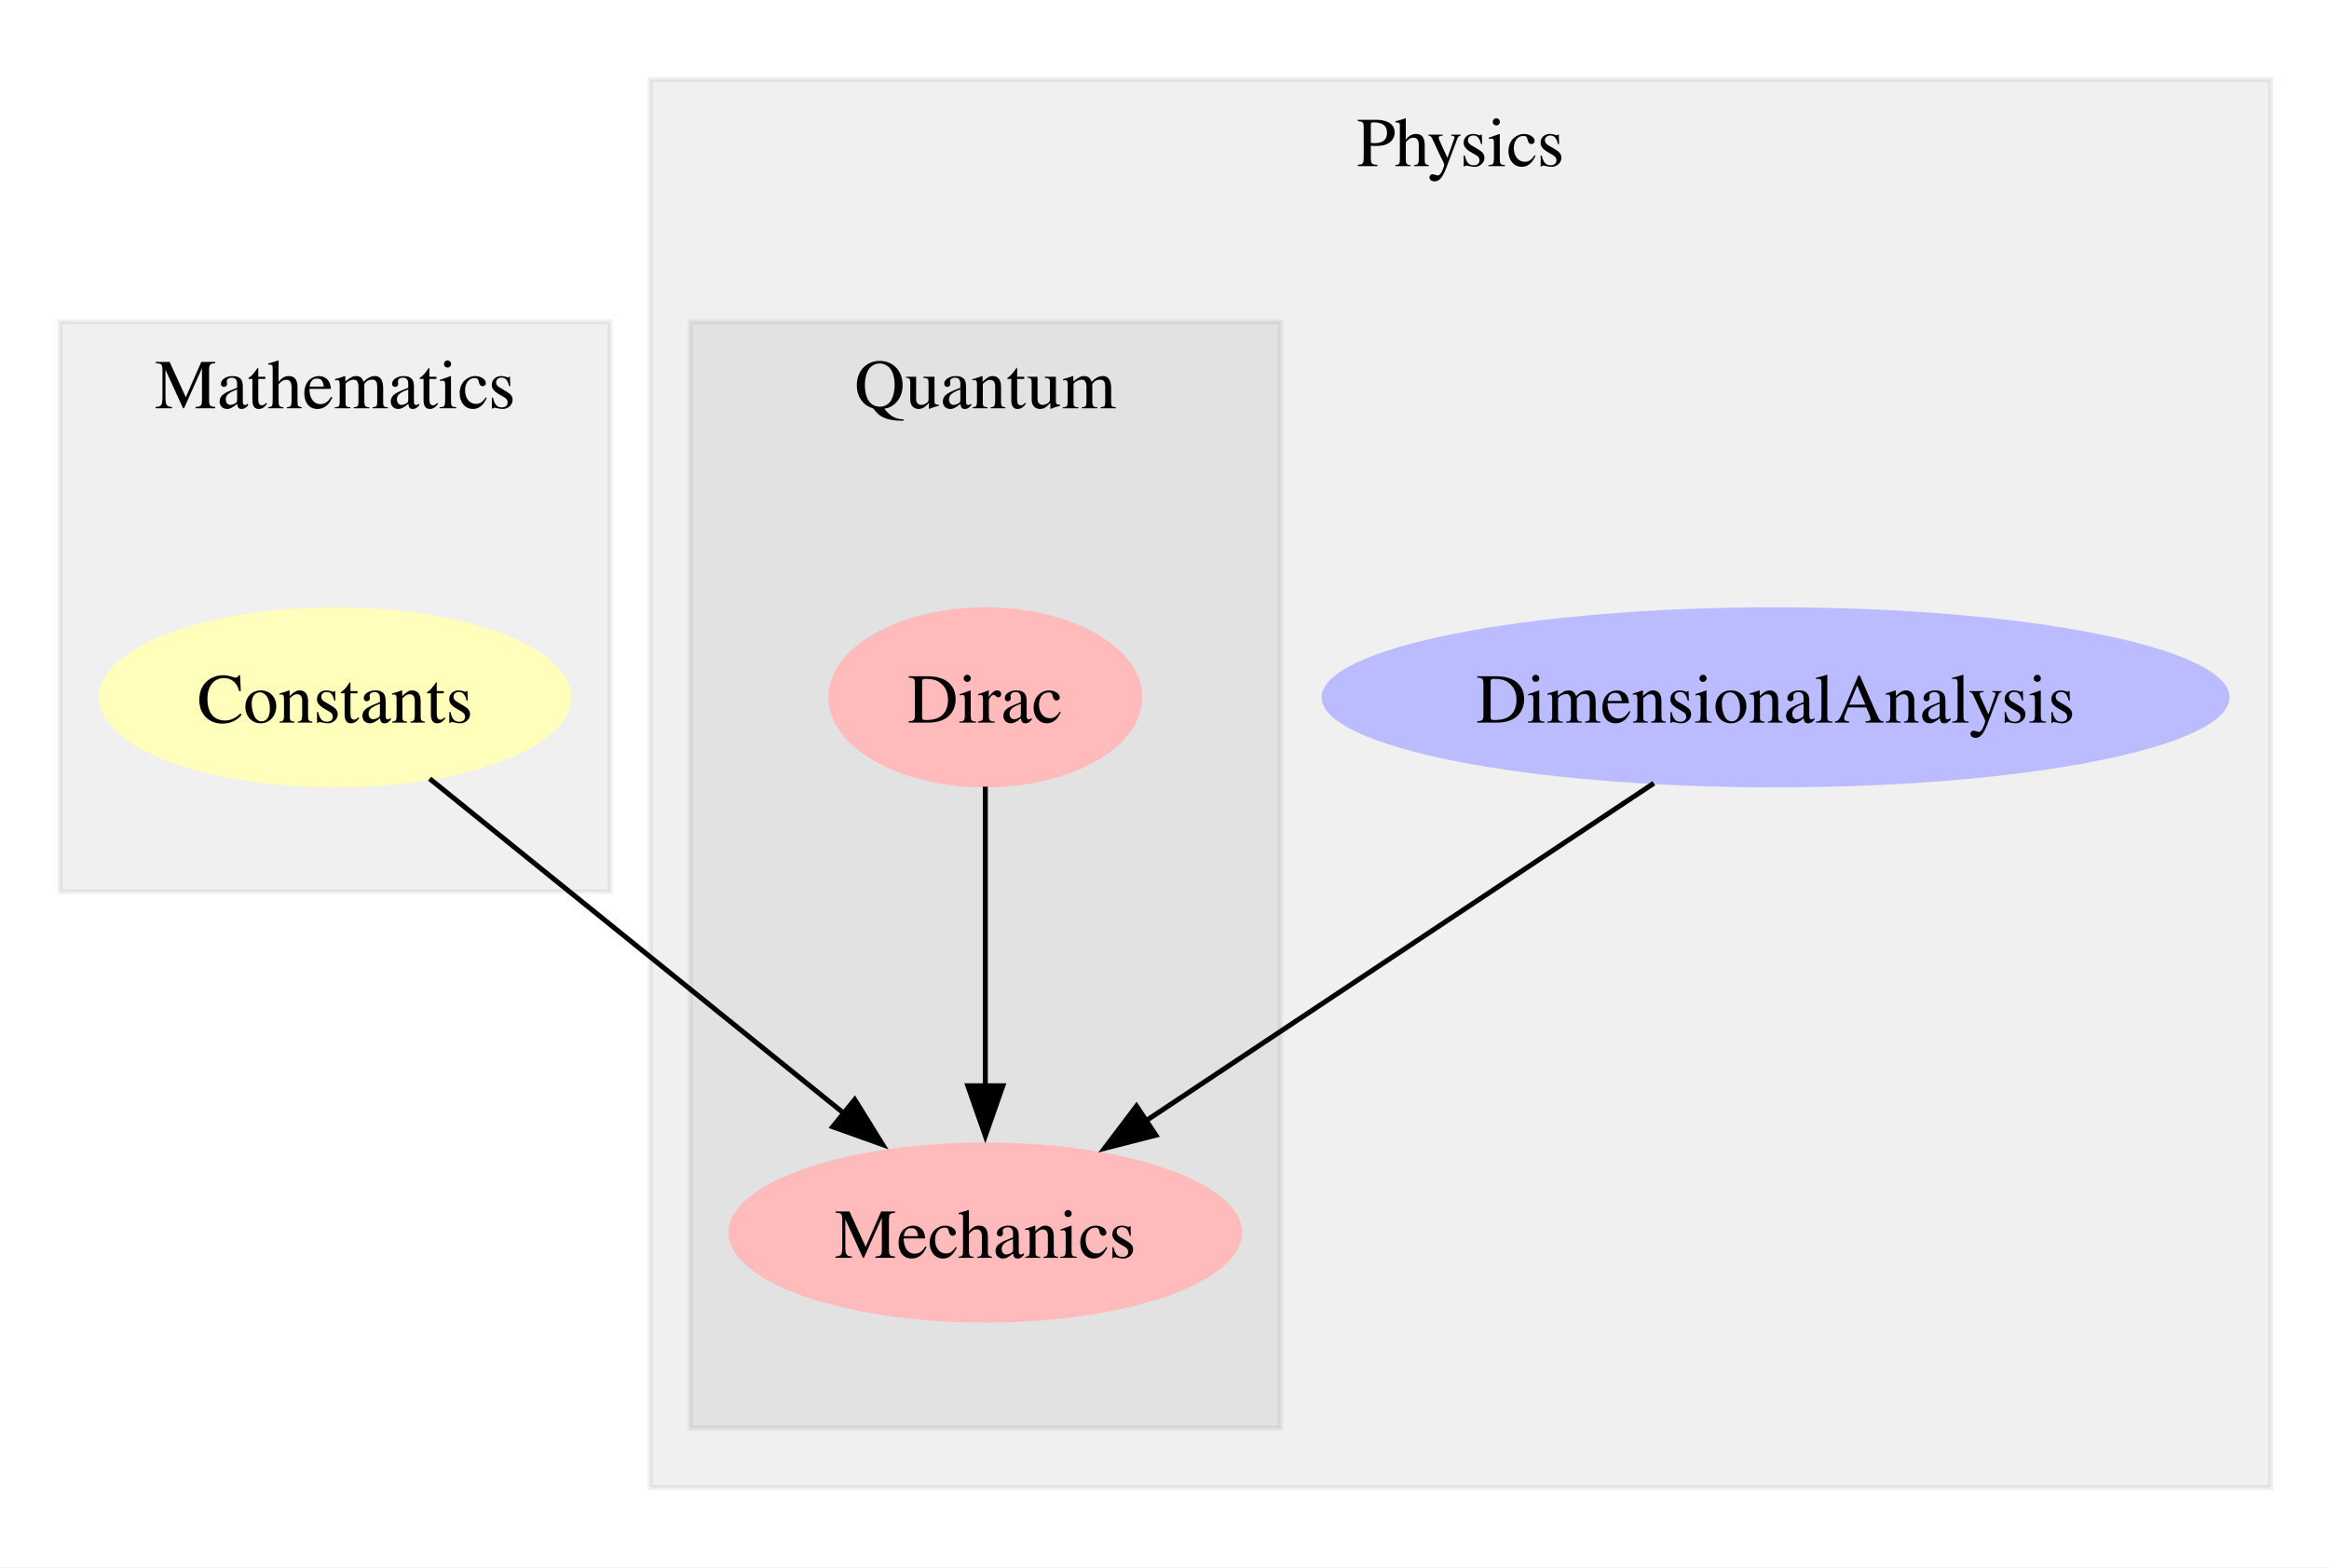
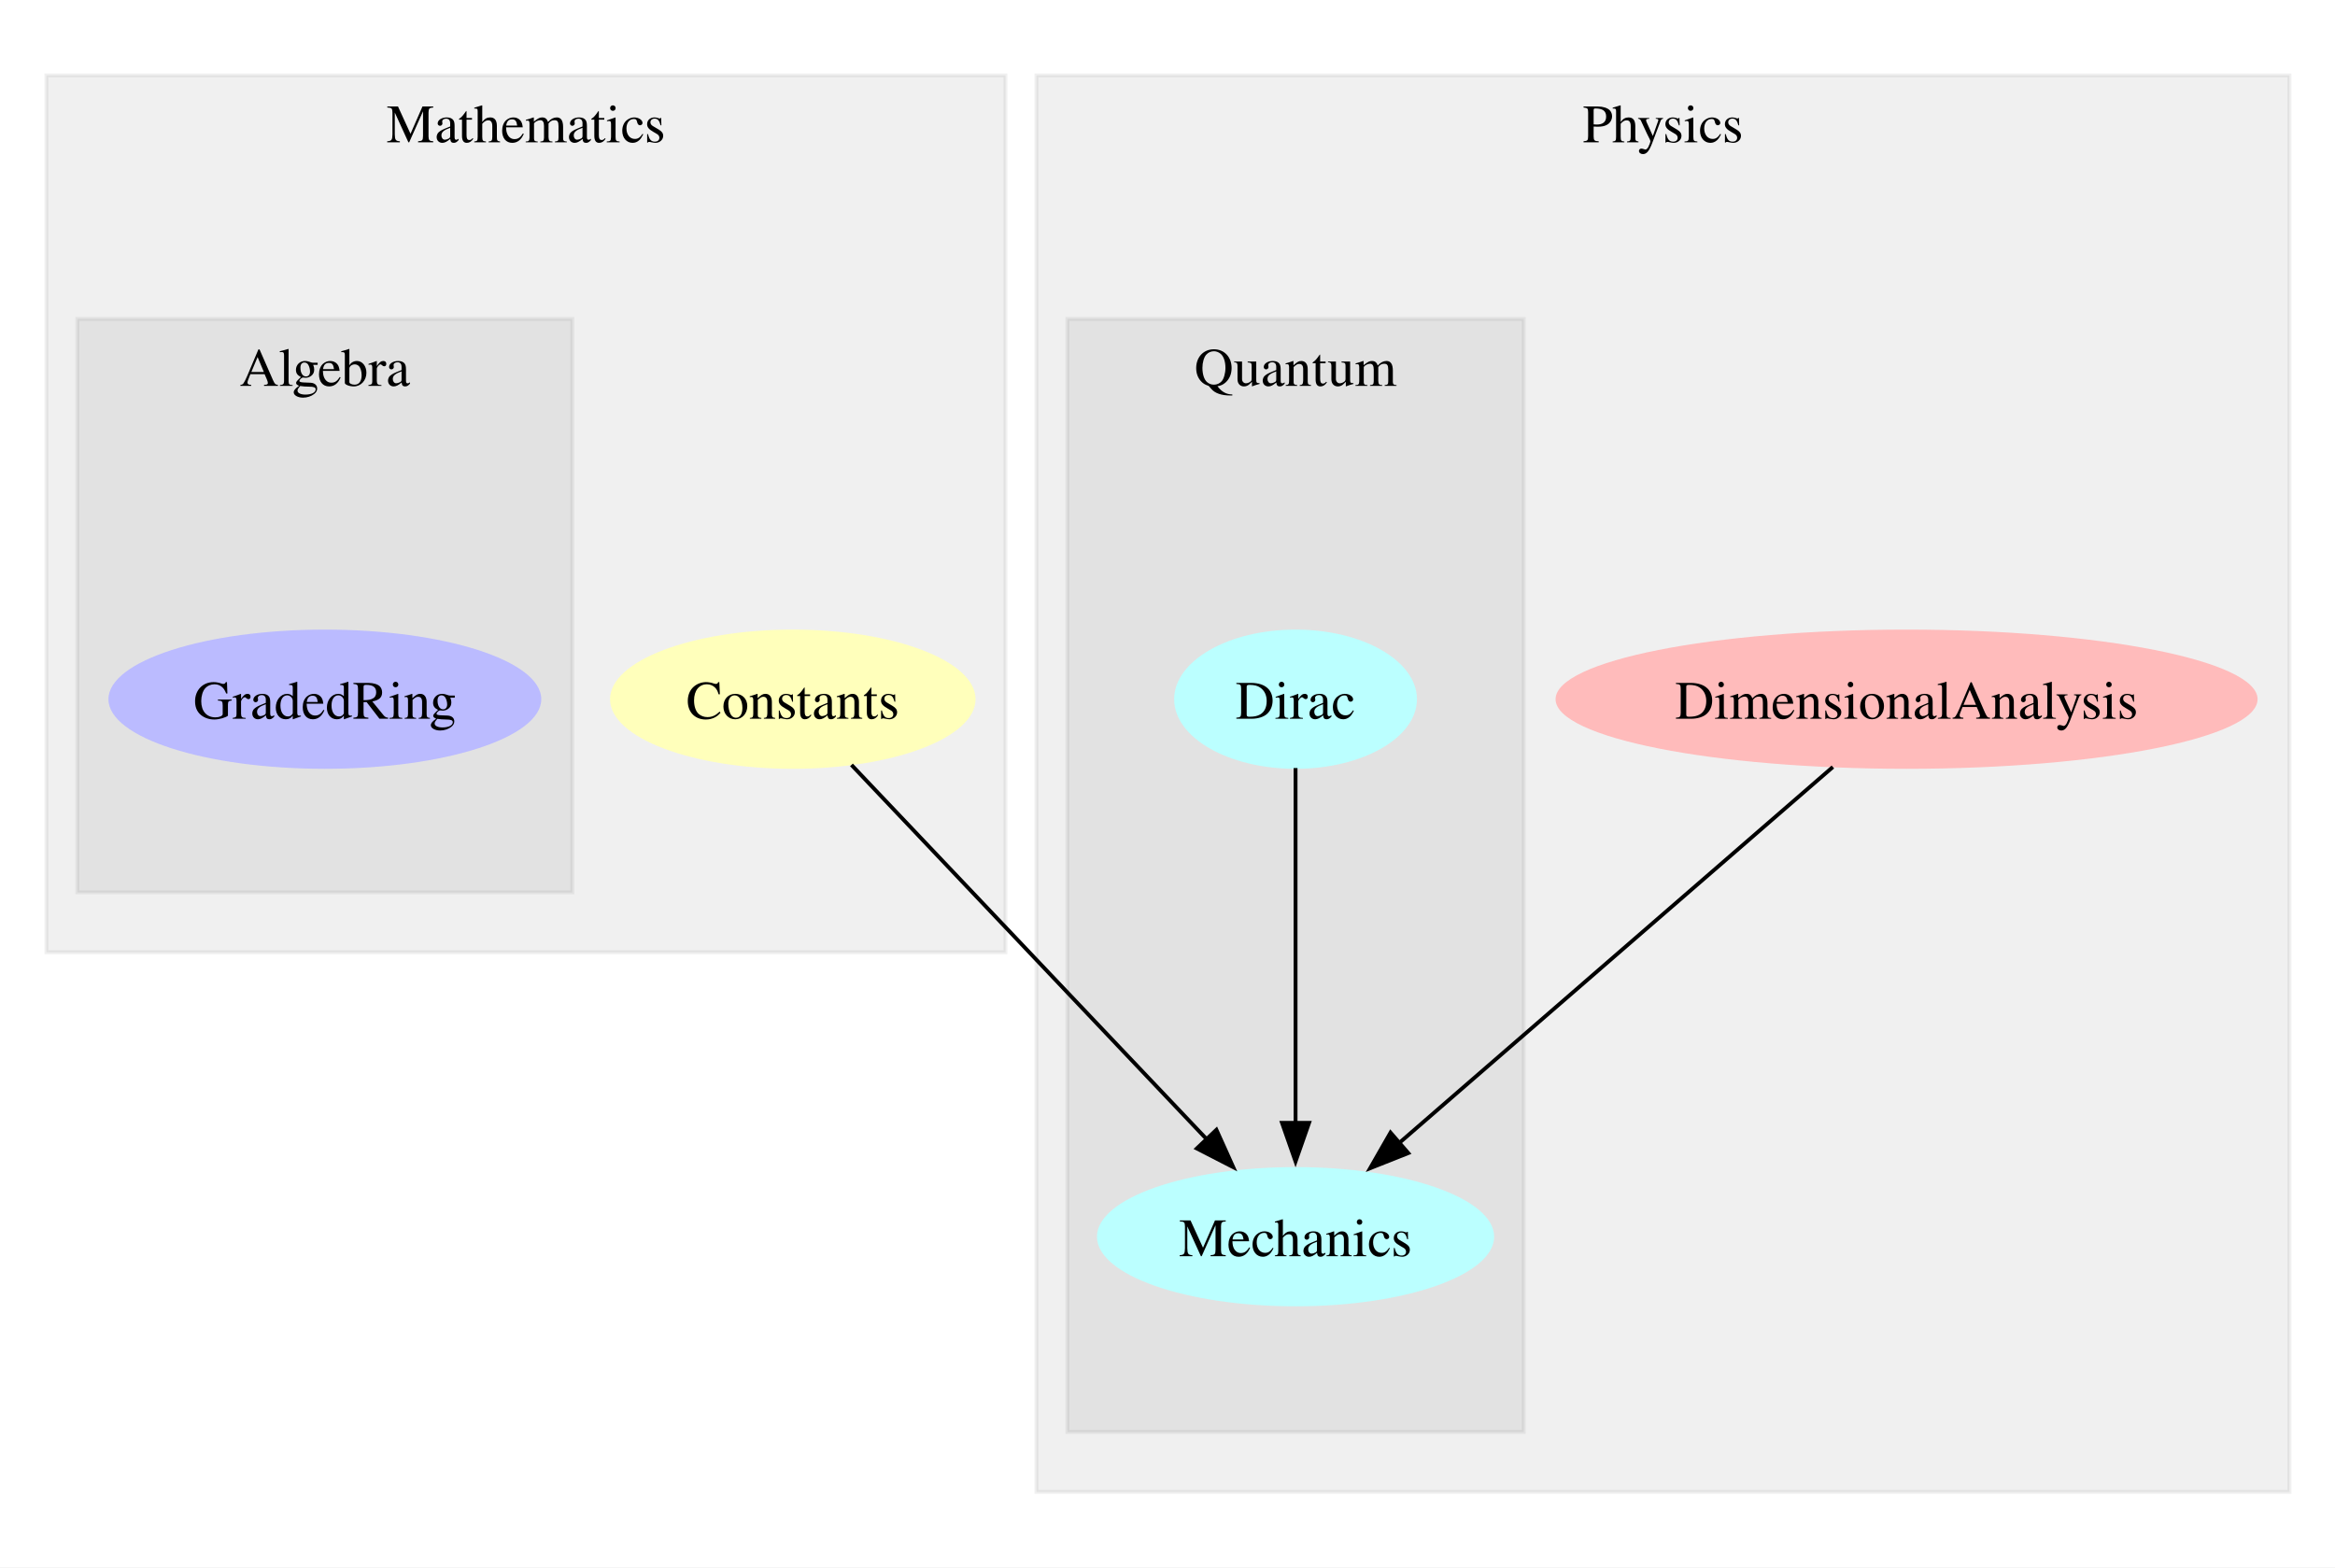
- <svg xmlns="http://www.w3.org/2000/svg" width="428pt" height="288pt" viewBox="0.00 0.00 428.00 288.00">
-   <g id="graph0" class="graph" transform="scale(0.919149 0.919149) rotate(0) translate(4 309.33)">
-     <polygon fill="white" stroke="none" points="-4,4 -4,-309.33 462,-309.33 462,4 -4,4" />
+ <svg xmlns="http://www.w3.org/2000/svg" width="429pt" height="288pt" viewBox="0.00 0.00 429.00 288.00">
+   <g id="graph0" class="graph" transform="scale(0.710526 0.710526) rotate(0) translate(4 401.33)">
+     <polygon fill="white" stroke="none" points="-4,4 -4,-401.33 600,-401.33 600,4 -4,4" />
    <g id="clust1" class="cluster">
-       <polygon fill="#000000" fill-opacity="0.059" stroke="#000000" stroke-opacity="0.059" points="8,-131.07 8,-245.01 118,-245.01 118,-131.07 8,-131.07" />
-       <text xml:space="preserve" text-anchor="middle" x="63" y="-227.71" font-family="Times,serif" font-size="14.00">Mathematics</text>
+       <polygon fill="#000000" fill-opacity="0.059" stroke="#000000" stroke-opacity="0.059" points="8,-155.06 8,-381.83 256,-381.83 256,-155.06 8,-155.06" />
+       <text xml:space="preserve" text-anchor="middle" x="132" y="-364.53" font-family="Times,serif" font-size="14.00">Mathematics</text>
    </g>
    <g id="clust2" class="cluster">
-       <polygon fill="#000000" fill-opacity="0.059" stroke="#000000" stroke-opacity="0.059" points="126,-11.92 126,-293.42 450,-293.42 450,-11.92 126,-11.92" />
-       <text xml:space="preserve" text-anchor="middle" x="288" y="-276.12" font-family="Times,serif" font-size="14.00">Physics</text>
+       <polygon fill="#000000" fill-opacity="0.059" stroke="#000000" stroke-opacity="0.059" points="16,-170.56 16,-318.84 144,-318.84 144,-170.56 16,-170.56" />
+       <text xml:space="preserve" text-anchor="middle" x="80" y="-301.54" font-family="Times,serif" font-size="14.00">Algebra</text>
    </g>
    <g id="clust3" class="cluster">
-       <polygon fill="#000000" fill-opacity="0.059" stroke="#000000" stroke-opacity="0.059" points="134,-23.83 134,-245.01 252,-245.01 252,-23.83 134,-23.83" />
-       <text xml:space="preserve" text-anchor="middle" x="193" y="-227.71" font-family="Times,serif" font-size="14.00">Quantum</text>
+       <polygon fill="#000000" fill-opacity="0.059" stroke="#000000" stroke-opacity="0.059" points="264,-15.51 264,-381.83 588,-381.83 588,-15.51 264,-15.51" />
+       <text xml:space="preserve" text-anchor="middle" x="426" y="-364.53" font-family="Times,serif" font-size="14.00">Physics</text>
+     </g>
+     <g id="clust4" class="cluster">
+       <polygon fill="#000000" fill-opacity="0.059" stroke="#000000" stroke-opacity="0.059" points="272,-31.01 272,-318.84 390,-318.84 390,-31.01 272,-31.01" />
+       <text xml:space="preserve" text-anchor="middle" x="331" y="-301.54" font-family="Times,serif" font-size="14.00">Quantum</text>
    </g>
    <g id="node1" class="node">
-       <ellipse fill="#ffffbb" stroke="black" stroke-width="0" cx="63" cy="-169.92" rx="47.26" ry="18" />
-       <text xml:space="preserve" text-anchor="middle" x="63" y="-164.87" font-family="Times,serif" font-size="14.00">Constants</text>
+       <ellipse fill="#ffffbb" stroke="black" stroke-width="0" cx="201" cy="-220.51" rx="47.26" ry="18" />
+       <text xml:space="preserve" text-anchor="middle" x="201" y="-215.46" font-family="Times,serif" font-size="14.00">Constants</text>
+     </g>
+     <g id="node5" class="node">
+       <ellipse fill="#bbffff" stroke="black" stroke-width="0" cx="331" cy="-81.51" rx="51.35" ry="18" />
+       <text xml:space="preserve" text-anchor="middle" x="331" y="-76.46" font-family="Times,serif" font-size="14.00">Mechanics</text>
+     </g>
+     <g id="edge1" class="edge">
+       <path fill="none" stroke="black" d="M216.17,-203.52C238.87,-179.6 281.84,-134.32 308.29,-106.44" />
+       <polygon fill="black" stroke="black" points="310.54,-109.15 314.89,-99.49 305.47,-104.33 310.54,-109.15" />
+     </g>
+     <g id="node2" class="node">
+       <ellipse fill="#bbbbff" stroke="black" stroke-width="0" cx="80" cy="-220.51" rx="55.96" ry="18" />
+       <text xml:space="preserve" text-anchor="middle" x="80" y="-215.46" font-family="Times,serif" font-size="14.00">GradedRing</text>
+     </g>
+     <g id="node3" class="node">
+       <ellipse fill="#ffbbbb" stroke="black" stroke-width="0" cx="489" cy="-220.51" rx="90.76" ry="18" />
+       <text xml:space="preserve" text-anchor="middle" x="489" y="-215.46" font-family="Times,serif" font-size="14.00">DimensionalAnalysis</text>
+     </g>
+     <g id="edge2" class="edge">
+       <path fill="none" stroke="black" d="M469.94,-202.98C441.88,-178.65 389.35,-133.1 357.54,-105.52" />
+       <polygon fill="black" stroke="black" points="360.14,-103.14 350.29,-99.23 355.56,-108.43 360.14,-103.14" />
    </g>
    <g id="node4" class="node">
-       <ellipse fill="#ffbbbb" stroke="black" stroke-width="0" cx="193" cy="-62.92" rx="51.35" ry="18" />
-       <text xml:space="preserve" text-anchor="middle" x="193" y="-57.87" font-family="Times,serif" font-size="14.00">Mechanics</text>
-     </g>
-     <g id="edge1" class="edge">
-       <path fill="none" stroke="black" d="M81.9,-153.65C103.73,-136.02 139.84,-106.85 164.95,-86.57" />
-       <polygon fill="black" stroke="black" points="166.89,-89.5 172.47,-80.5 162.49,-84.06 166.89,-89.5" />
-     </g>
-     <g id="node2" class="node">
-       <ellipse fill="#bbbbff" stroke="black" stroke-width="0" cx="351" cy="-169.92" rx="90.76" ry="18" />
-       <text xml:space="preserve" text-anchor="middle" x="351" y="-164.87" font-family="Times,serif" font-size="14.00">DimensionalAnalysis</text>
-     </g>
-     <g id="edge2" class="edge">
-       <path fill="none" stroke="black" d="M326.66,-152.74C299.32,-134.57 254.85,-105.02 224.79,-85.04" />
-       <polygon fill="black" stroke="black" points="227.1,-82.38 216.84,-79.76 223.23,-88.21 227.1,-82.38" />
-     </g>
-     <g id="node3" class="node">
-       <ellipse fill="#ffbbbb" stroke="black" stroke-width="0" cx="193" cy="-169.92" rx="31.39" ry="18" />
-       <text xml:space="preserve" text-anchor="middle" x="193" y="-164.87" font-family="Times,serif" font-size="14.00">Dirac</text>
+       <ellipse fill="#bbffff" stroke="black" stroke-width="0" cx="331" cy="-220.51" rx="31.39" ry="18" />
+       <text xml:space="preserve" text-anchor="middle" x="331" y="-215.46" font-family="Times,serif" font-size="14.00">Dirac</text>
    </g>
    <g id="edge3" class="edge">
-       <path fill="none" stroke="black" d="M193,-152.05C193,-135.9 193,-111.23 193,-92.09" />
-       <polygon fill="black" stroke="black" points="196.5,-92.26 193,-82.26 189.5,-92.26 196.5,-92.26" />
+       <path fill="none" stroke="black" d="M331,-202.71C331,-179.8 331,-138.46 331,-110.75" />
+       <polygon fill="black" stroke="black" points="334.5,-110.96 331,-100.96 327.5,-110.96 334.5,-110.96" />
    </g>
  </g>
</svg>
